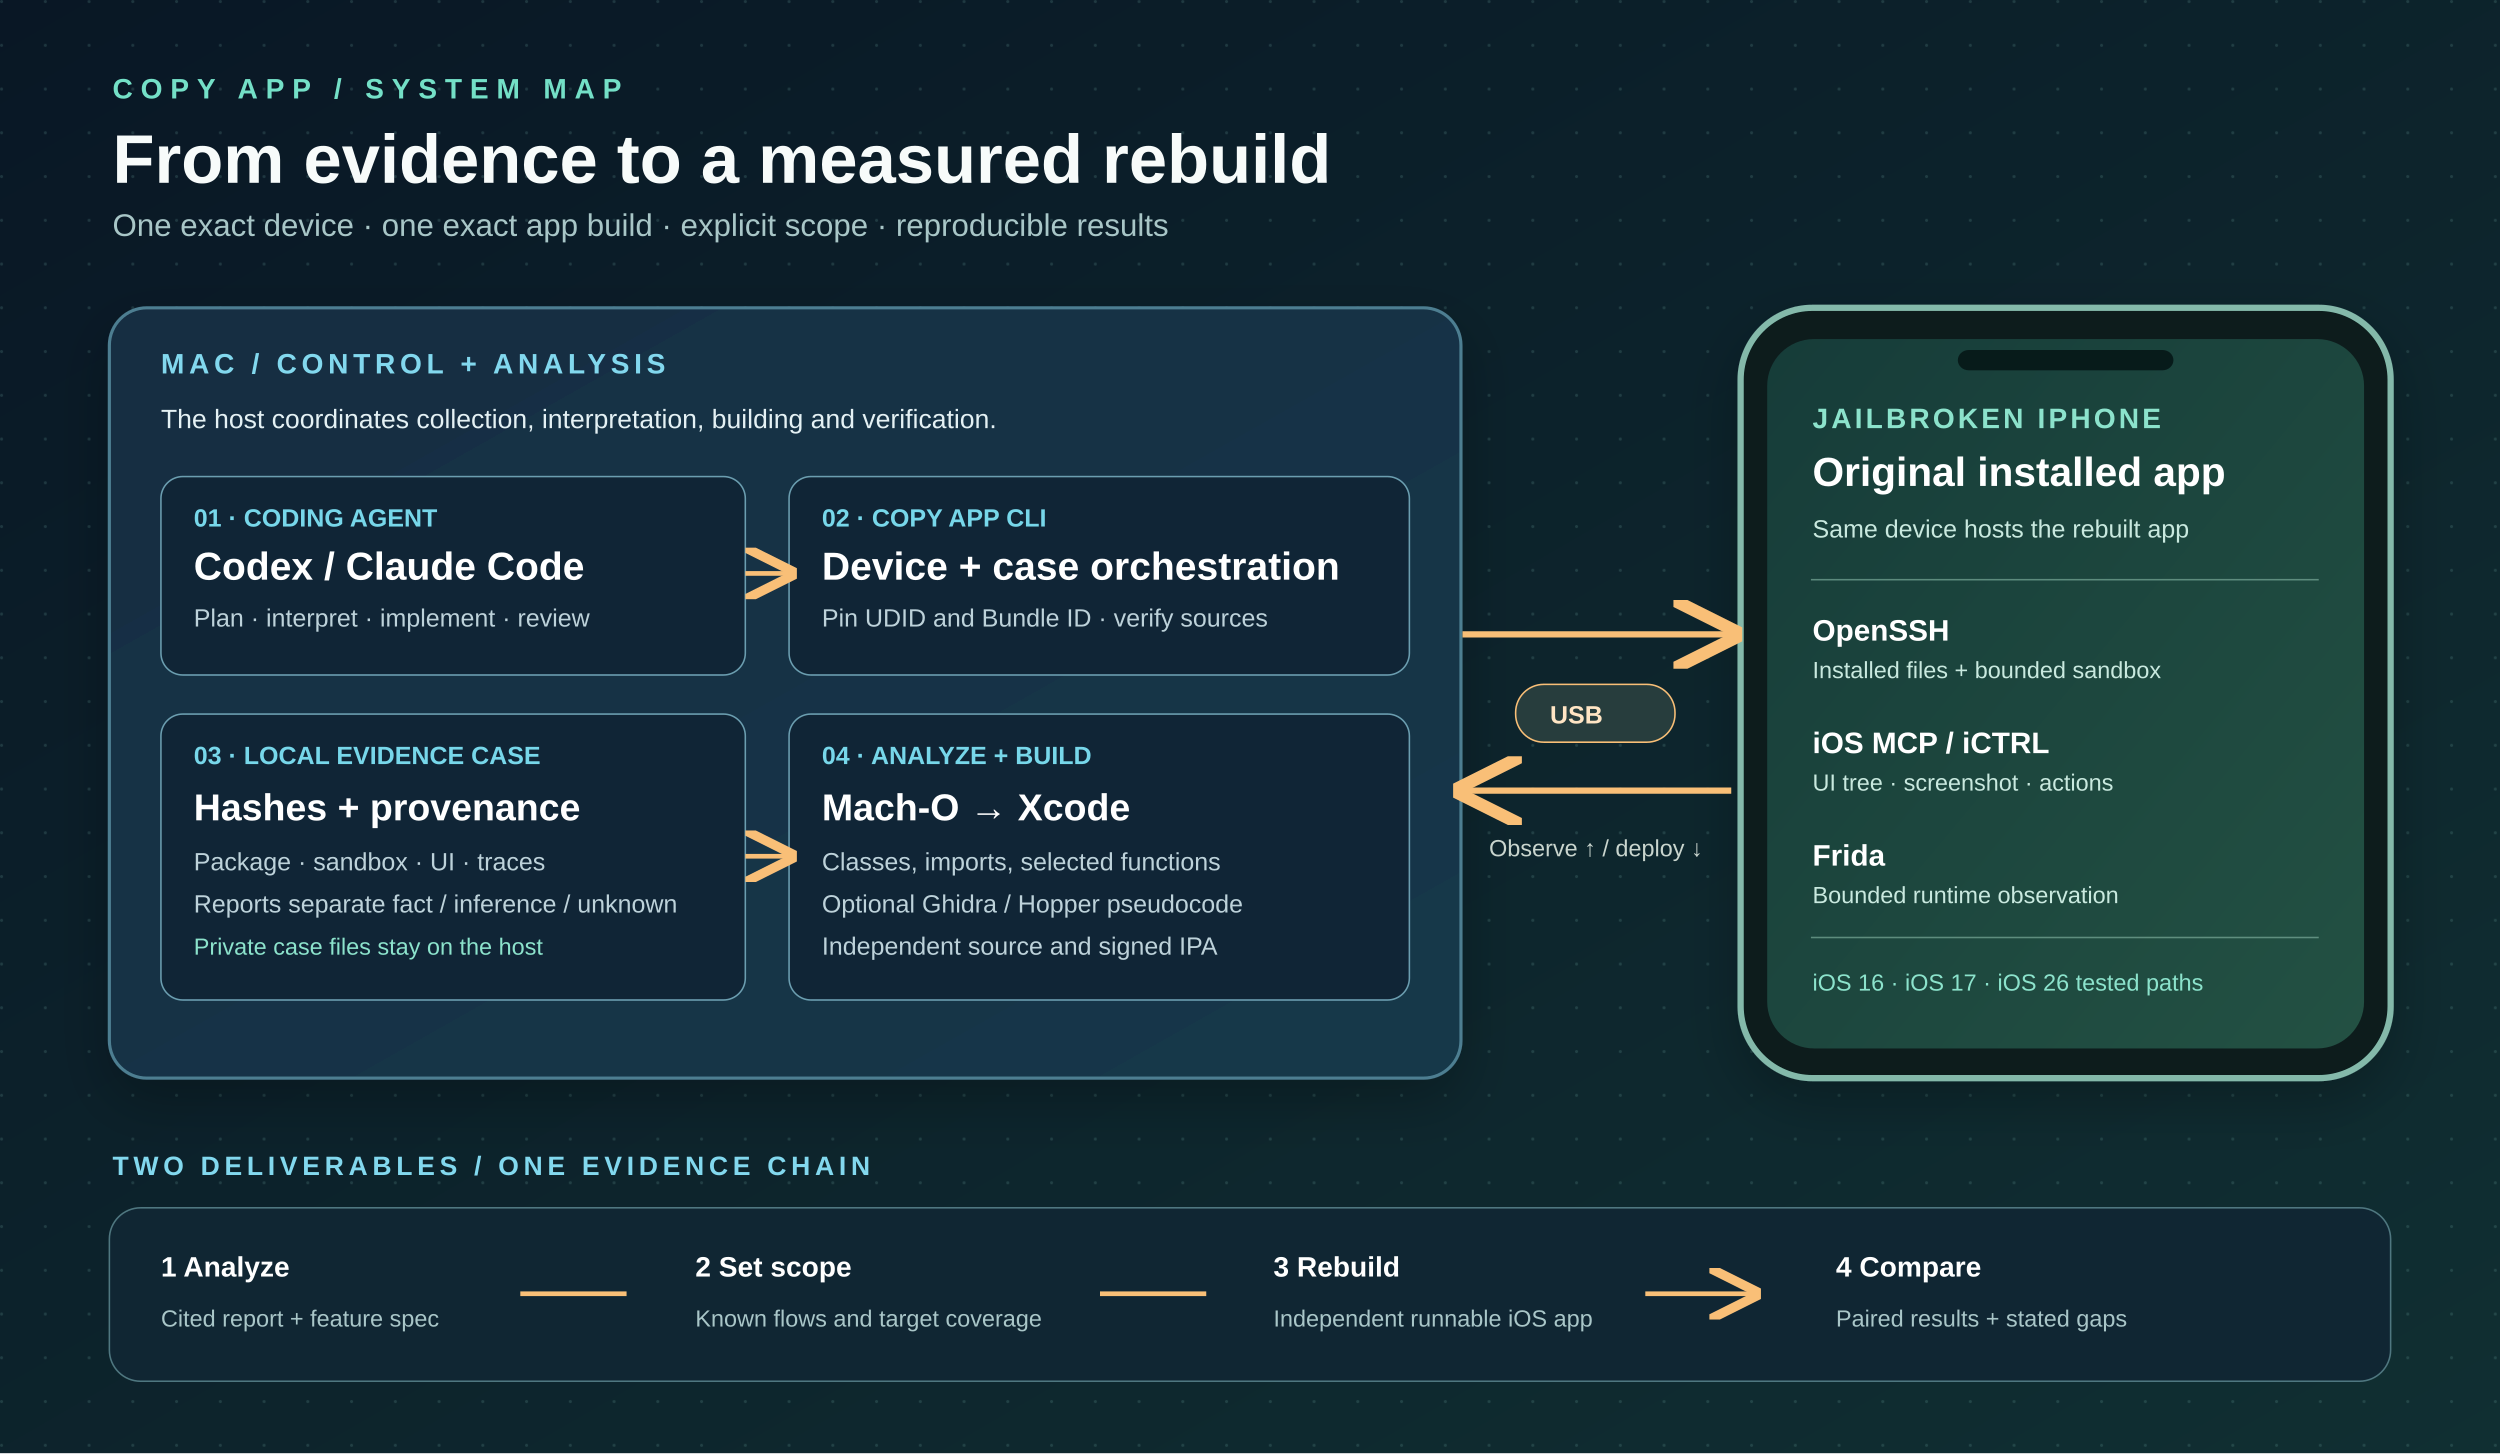
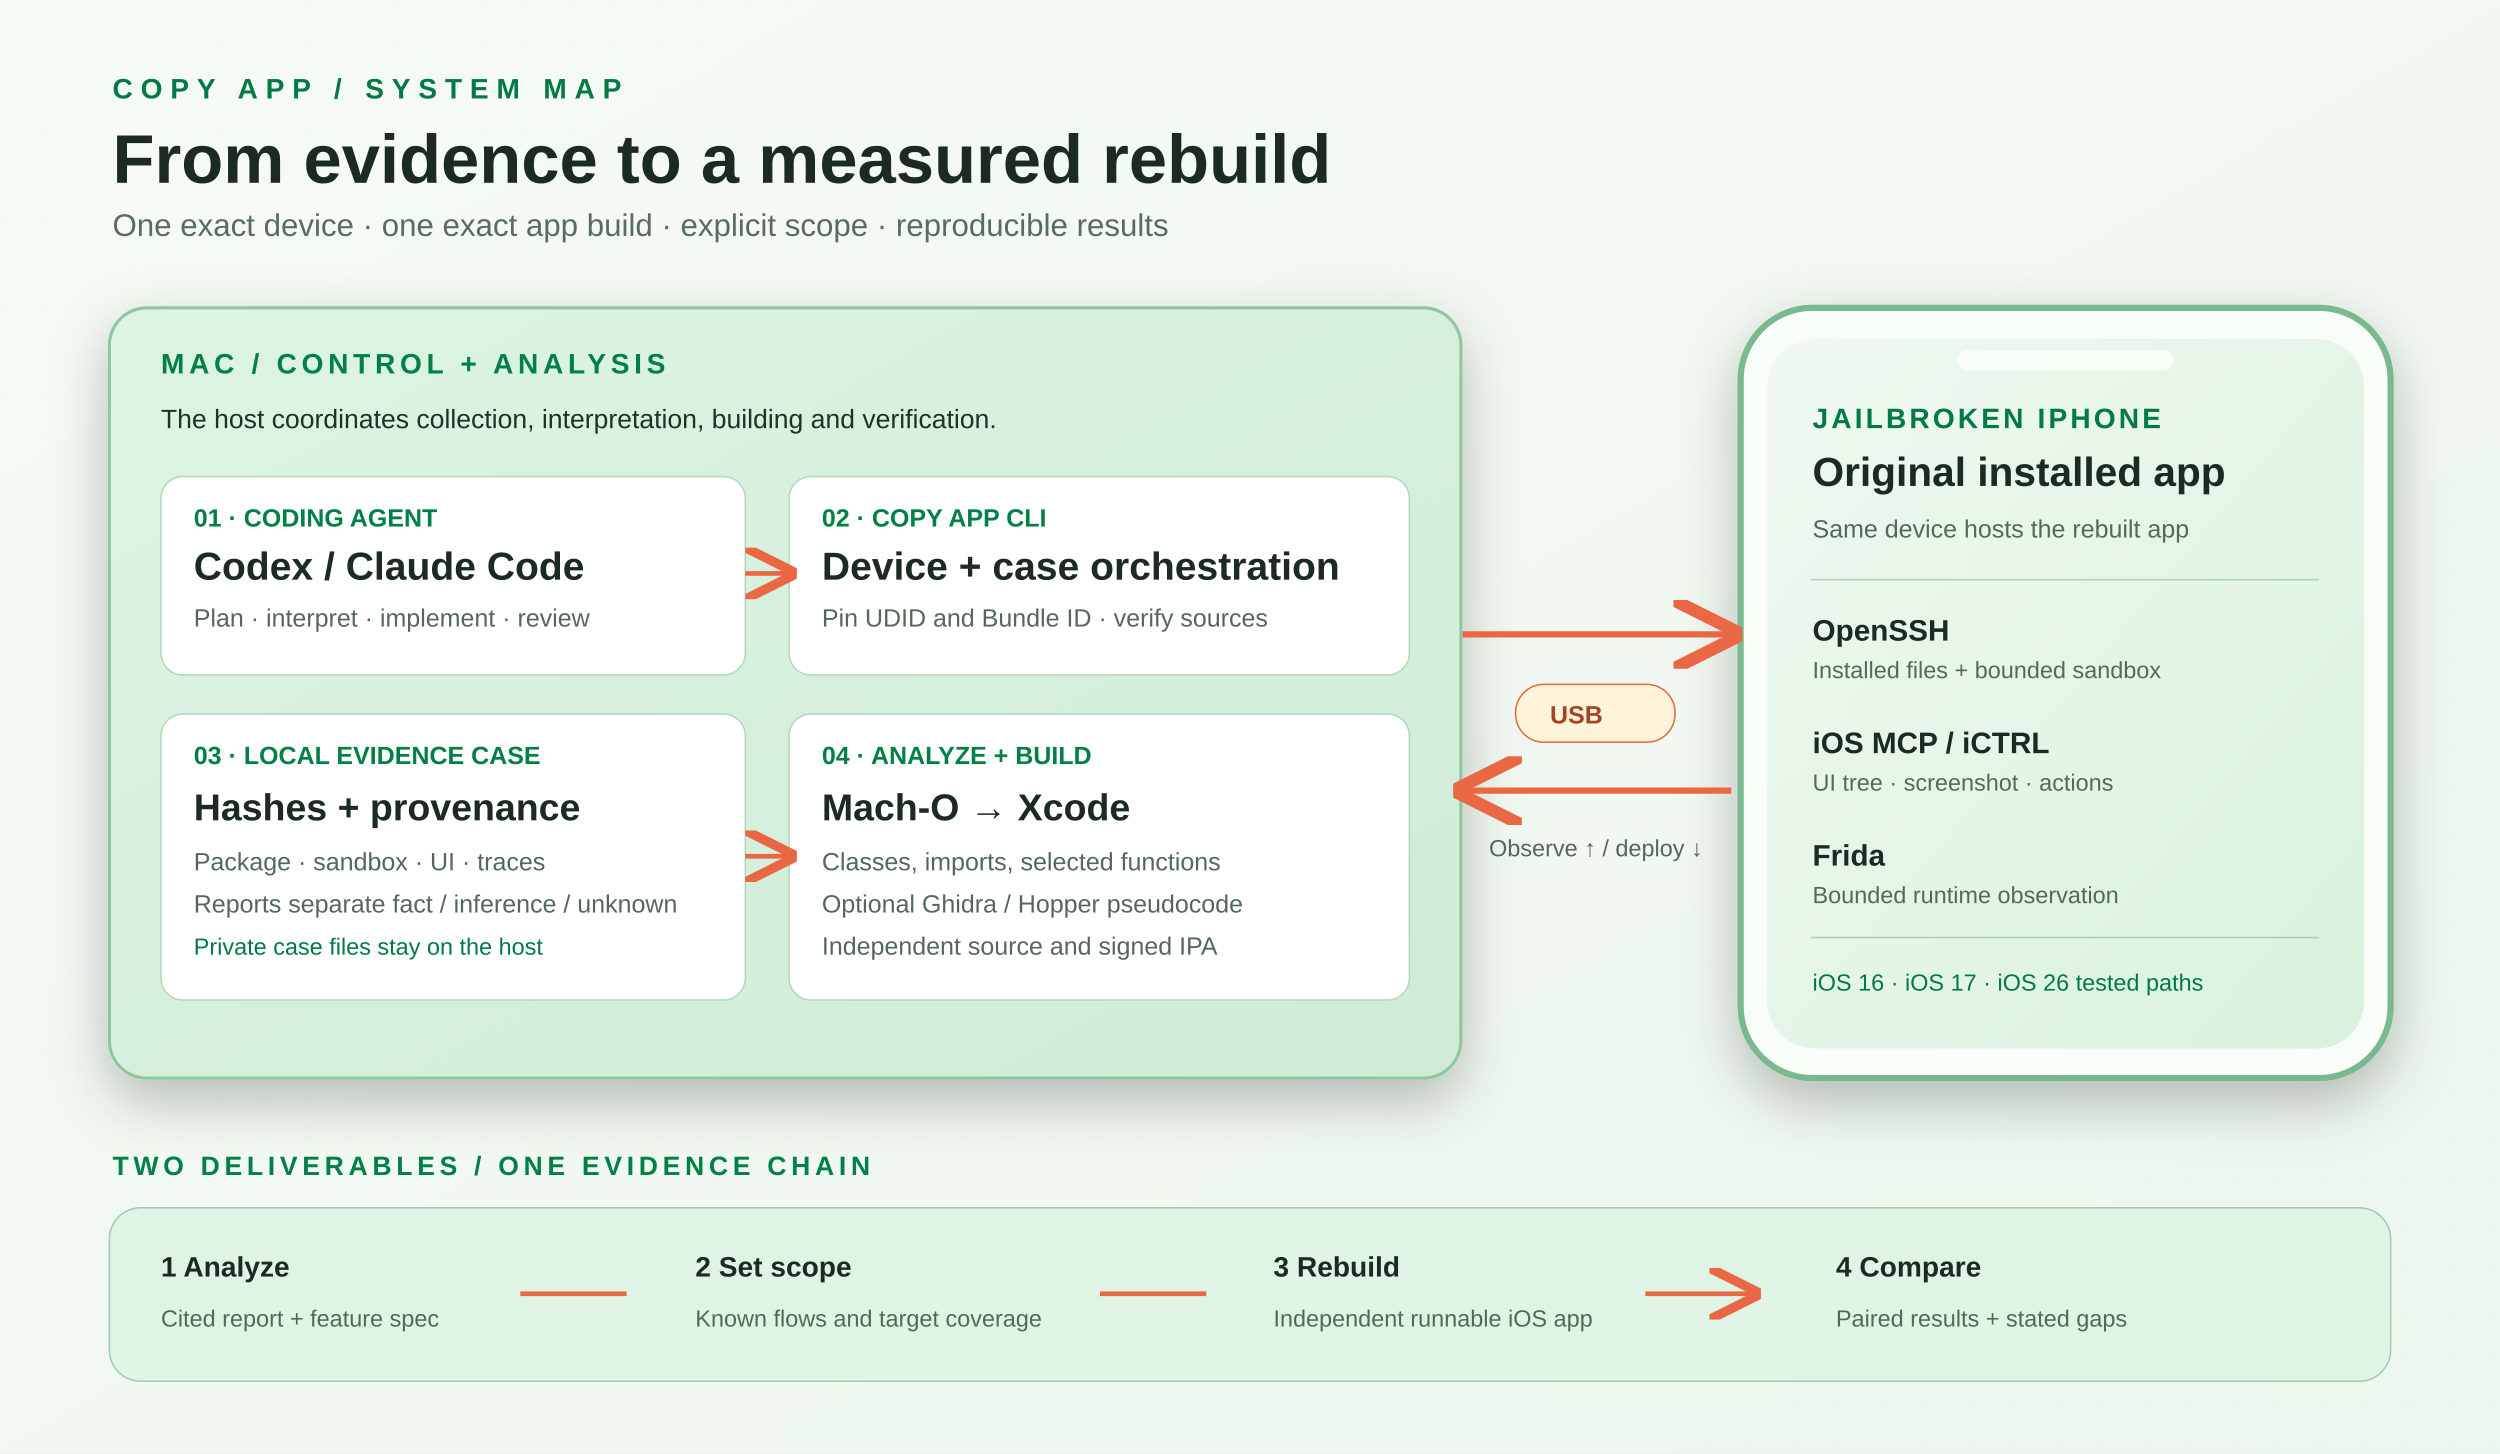
<svg xmlns="http://www.w3.org/2000/svg" viewBox="0 0 1600 930" role="img" aria-labelledby="title desc">
  <defs>
    <linearGradient id="bg" x2="1" y2="1">
-       <stop stop-color="#091725" />
-       <stop offset="1" stop-color="#102f32" />
+       <stop stop-color="#f6faf5" />
+       <stop offset="1" stop-color="#ecf7ee" />
    </linearGradient>
    <linearGradient id="mac" x2="1" y2="1">
-       <stop stop-color="#172d42" />
-       <stop offset="1" stop-color="#143849" />
+       <stop stop-color="#ddf4e3" />
+       <stop offset="1" stop-color="#cfebd8" />
    </linearGradient>
    <linearGradient id="phone" x2="1" y2="1">
-       <stop stop-color="#163c39" />
-       <stop offset="1" stop-color="#235143" />
+       <stop stop-color="#f0f9f0" />
+       <stop offset="1" stop-color="#d9f1de" />
    </linearGradient>
    <filter id="shadow" x="-20%" y="-20%" width="140%" height="150%">
      <feDropShadow dx="0" dy="14" stdDeviation="18" flood-color="#000" flood-opacity=".25" />
    </filter>
    <marker id="arrow" markerWidth="11" markerHeight="11" refX="9" refY="5.5" orient="auto">
-       <path d="M0 0 11 5.5 0 11" fill="none" stroke="#f9bf77" stroke-width="2" />
+       <path d="M0 0 11 5.5 0 11" fill="none" stroke="#e96843" stroke-width="2" />
    </marker>
    <pattern id="dots" width="28" height="28" patternUnits="userSpaceOnUse">
-       <circle cx="1" cy="1" r="1" fill="#79b5ad" opacity=".18" />
+       <circle cx="1" cy="1" r="1" fill="#d7eadb" opacity=".18" />
    </pattern>
  </defs>
  <rect width="1600" height="930" fill="url(#bg)" />
  <rect width="1600" height="930" fill="url(#dots)" />
  <g font-family="Arial, Helvetica, sans-serif">
-     <text x="72" y="63" fill="#74e0c7" font-size="18" font-weight="700" letter-spacing="5">COPY APP / SYSTEM MAP</text>
-     <text x="72" y="117" fill="#f7fbfa" font-size="44" font-weight="700">From evidence to a measured rebuild</text>
-     <text x="72" y="151" fill="#a8c6c7" font-size="20">One exact device · one exact app build · explicit scope · reproducible results</text>
-     <rect x="70" y="197" width="865" height="493" rx="24" fill="url(#mac)" stroke="#4d7e91" stroke-width="2" filter="url(#shadow)" />
-     <text x="103" y="239" fill="#82d8ee" font-size="18" font-weight="700" letter-spacing="3">MAC / CONTROL + ANALYSIS</text>
-     <text x="103" y="274" fill="#e4f1f4" font-size="17">The host coordinates collection, interpretation, building and verification.</text>
-     <rect x="103" y="305" width="374" height="127" rx="14" fill="#102536" stroke="#6b9eb0" />
-     <text x="124" y="337" fill="#77d7ea" font-size="16" font-weight="700">01 · CODING AGENT</text>
-     <text x="124" y="371" fill="#fff" font-size="25" font-weight="700">Codex / Claude Code</text>
-     <text x="124" y="401" fill="#bdd2da" font-size="16">Plan · interpret · implement · review</text>
-     <rect x="505" y="305" width="397" height="127" rx="14" fill="#102536" stroke="#6b9eb0" />
-     <text x="526" y="337" fill="#77d7ea" font-size="16" font-weight="700">02 · COPY APP CLI</text>
-     <text x="526" y="371" fill="#fff" font-size="25" font-weight="700">Device + case orchestration</text>
-     <text x="526" y="401" fill="#bdd2da" font-size="16">Pin UDID and Bundle ID · verify sources</text>
-     <path d="M477 367h27" stroke="#f9bf77" stroke-width="3" marker-end="url(#arrow)" />
-     <rect x="103" y="457" width="374" height="183" rx="14" fill="#102536" stroke="#6b9eb0" />
-     <text x="124" y="489" fill="#77d7ea" font-size="16" font-weight="700">03 · LOCAL EVIDENCE CASE</text>
-     <text x="124" y="525" fill="#fff" font-size="24" font-weight="700">Hashes + provenance</text>
-     <text x="124" y="557" fill="#bdd2da" font-size="16">Package · sandbox · UI · traces</text>
-     <text x="124" y="584" fill="#bdd2da" font-size="16">Reports separate fact / inference / unknown</text>
-     <text x="124" y="611" fill="#8ce3cc" font-size="15">Private case files stay on the host</text>
-     <rect x="505" y="457" width="397" height="183" rx="14" fill="#102536" stroke="#6b9eb0" />
-     <text x="526" y="489" fill="#77d7ea" font-size="16" font-weight="700">04 · ANALYZE + BUILD</text>
-     <text x="526" y="525" fill="#fff" font-size="24" font-weight="700">Mach-O → Xcode</text>
-     <text x="526" y="557" fill="#bdd2da" font-size="16">Classes, imports, selected functions</text>
-     <text x="526" y="584" fill="#bdd2da" font-size="16">Optional Ghidra / Hopper pseudocode</text>
-     <text x="526" y="611" fill="#bdd2da" font-size="16">Independent source and signed IPA</text>
-     <path d="M477 548h27" stroke="#f9bf77" stroke-width="3" marker-end="url(#arrow)" />
-     <rect x="1114" y="197" width="416" height="493" rx="46" fill="#071b1a" stroke="#84b9aa" stroke-width="4" filter="url(#shadow)" />
+     <text x="72" y="63" fill="#007a45" font-size="18" font-weight="700" letter-spacing="5">COPY APP / SYSTEM MAP</text>
+     <text x="72" y="117" fill="#1c2b21" font-size="44" font-weight="700">From evidence to a measured rebuild</text>
+     <text x="72" y="151" fill="#576e5c" font-size="20">One exact device · one exact app build · explicit scope · reproducible results</text>
+     <rect x="70" y="197" width="865" height="493" rx="24" fill="url(#mac)" stroke="#91c4a0" stroke-width="2" filter="url(#shadow)" />
+     <text x="103" y="239" fill="#008044" font-size="18" font-weight="700" letter-spacing="3">MAC / CONTROL + ANALYSIS</text>
+     <text x="103" y="274" fill="#203127" font-size="17">The host coordinates collection, interpretation, building and verification.</text>
+     <rect x="103" y="305" width="374" height="127" rx="14" fill="#ffffff" stroke="#b3d9bc" />
+     <text x="124" y="337" fill="#008044" font-size="16" font-weight="700">01 · CODING AGENT</text>
+     <text x="124" y="371" fill="#1c2b21" font-size="25" font-weight="700">Codex / Claude Code</text>
+     <text x="124" y="401" fill="#53675a" font-size="16">Plan · interpret · implement · review</text>
+     <rect x="505" y="305" width="397" height="127" rx="14" fill="#ffffff" stroke="#b3d9bc" />
+     <text x="526" y="337" fill="#008044" font-size="16" font-weight="700">02 · COPY APP CLI</text>
+     <text x="526" y="371" fill="#1c2b21" font-size="25" font-weight="700">Device + case orchestration</text>
+     <text x="526" y="401" fill="#53675a" font-size="16">Pin UDID and Bundle ID · verify sources</text>
+     <path d="M477 367h27" stroke="#e96843" stroke-width="3" marker-end="url(#arrow)" />
+     <rect x="103" y="457" width="374" height="183" rx="14" fill="#ffffff" stroke="#b3d9bc" />
+     <text x="124" y="489" fill="#008044" font-size="16" font-weight="700">03 · LOCAL EVIDENCE CASE</text>
+     <text x="124" y="525" fill="#1c2b21" font-size="24" font-weight="700">Hashes + provenance</text>
+     <text x="124" y="557" fill="#53675a" font-size="16">Package · sandbox · UI · traces</text>
+     <text x="124" y="584" fill="#53675a" font-size="16">Reports separate fact / inference / unknown</text>
+     <text x="124" y="611" fill="#007a45" font-size="15">Private case files stay on the host</text>
+     <rect x="505" y="457" width="397" height="183" rx="14" fill="#ffffff" stroke="#b3d9bc" />
+     <text x="526" y="489" fill="#008044" font-size="16" font-weight="700">04 · ANALYZE + BUILD</text>
+     <text x="526" y="525" fill="#1c2b21" font-size="24" font-weight="700">Mach-O → Xcode</text>
+     <text x="526" y="557" fill="#53675a" font-size="16">Classes, imports, selected functions</text>
+     <text x="526" y="584" fill="#53675a" font-size="16">Optional Ghidra / Hopper pseudocode</text>
+     <text x="526" y="611" fill="#53675a" font-size="16">Independent source and signed IPA</text>
+     <path d="M477 548h27" stroke="#e96843" stroke-width="3" marker-end="url(#arrow)" />
+     <rect x="1114" y="197" width="416" height="493" rx="46" fill="#f9fdf8" stroke="#7ab88d" stroke-width="4" filter="url(#shadow)" />
    <rect x="1131" y="217" width="382" height="454" rx="30" fill="url(#phone)" />
-     <rect x="1253" y="224" width="138" height="13" rx="7" fill="#071b1a" />
-     <text x="1160" y="274" fill="#8ce3cc" font-size="18" font-weight="700" letter-spacing="2">JAILBROKEN IPHONE</text>
-     <text x="1160" y="311" fill="#fff" font-size="26" font-weight="700">Original installed app</text>
-     <text x="1160" y="344" fill="#c9e9df" font-size="16">Same device hosts the rebuilt app</text>
-     <line x1="1159" x2="1484" y1="371" y2="371" stroke="#79a998" opacity=".7" />
-     <text x="1160" y="410" fill="#fff" font-size="19" font-weight="700">OpenSSH</text>
-     <text x="1160" y="434" fill="#c9e9df" font-size="15">Installed files + bounded sandbox</text>
-     <text x="1160" y="482" fill="#fff" font-size="19" font-weight="700">iOS MCP / iCTRL</text>
-     <text x="1160" y="506" fill="#c9e9df" font-size="15">UI tree · screenshot · actions</text>
-     <text x="1160" y="554" fill="#fff" font-size="19" font-weight="700">Frida</text>
-     <text x="1160" y="578" fill="#c9e9df" font-size="15">Bounded runtime observation</text>
-     <line x1="1159" x2="1484" y1="600" y2="600" stroke="#79a998" opacity=".7" />
-     <text x="1160" y="634" fill="#8ce3cc" font-size="15">iOS 16 · iOS 17 · iOS 26 tested paths</text>
-     <path d="M936 406h171" stroke="#f9bf77" stroke-width="4" marker-end="url(#arrow)" />
-     <path d="M1108 506H938" stroke="#f9bf77" stroke-width="4" marker-end="url(#arrow)" />
-     <rect x="970" y="438" width="102" height="37" rx="18" fill="#273d3d" stroke="#f9bf77" />
-     <text x="992" y="463" fill="#ffe5c4" font-size="16" font-weight="700">USB</text>
-     <text x="953" y="548" fill="#c9d5ce" font-size="15">Observe ↑ / deploy ↓</text>
-     <text x="72" y="752" fill="#82d8ee" font-size="17" font-weight="700" letter-spacing="3">TWO DELIVERABLES / ONE EVIDENCE CHAIN</text>
-     <rect x="70" y="773" width="1460" height="111" rx="20" fill="#102633" stroke="#4f7780" />
+     <rect x="1253" y="224" width="138" height="13" rx="7" fill="#f9fdf8" />
+     <text x="1160" y="274" fill="#007a45" font-size="18" font-weight="700" letter-spacing="2">JAILBROKEN IPHONE</text>
+     <text x="1160" y="311" fill="#1c2b21" font-size="26" font-weight="700">Original installed app</text>
+     <text x="1160" y="344" fill="#526a58" font-size="16">Same device hosts the rebuilt app</text>
+     <line x1="1159" x2="1484" y1="371" y2="371" stroke="#95c2a1" opacity=".7" />
+     <text x="1160" y="410" fill="#1c2b21" font-size="19" font-weight="700">OpenSSH</text>
+     <text x="1160" y="434" fill="#526a58" font-size="15">Installed files + bounded sandbox</text>
+     <text x="1160" y="482" fill="#1c2b21" font-size="19" font-weight="700">iOS MCP / iCTRL</text>
+     <text x="1160" y="506" fill="#526a58" font-size="15">UI tree · screenshot · actions</text>
+     <text x="1160" y="554" fill="#1c2b21" font-size="19" font-weight="700">Frida</text>
+     <text x="1160" y="578" fill="#526a58" font-size="15">Bounded runtime observation</text>
+     <line x1="1159" x2="1484" y1="600" y2="600" stroke="#95c2a1" opacity=".7" />
+     <text x="1160" y="634" fill="#007a45" font-size="15">iOS 16 · iOS 17 · iOS 26 tested paths</text>
+     <path d="M936 406h171" stroke="#e96843" stroke-width="4" marker-end="url(#arrow)" />
+     <path d="M1108 506H938" stroke="#e96843" stroke-width="4" marker-end="url(#arrow)" />
+     <rect x="970" y="438" width="102" height="37" rx="18" fill="#fff3da" stroke="#e96843" />
+     <text x="992" y="463" fill="#a34429" font-size="16" font-weight="700">USB</text>
+     <text x="953" y="548" fill="#53675a" font-size="15">Observe ↑ / deploy ↓</text>
+     <text x="72" y="752" fill="#008044" font-size="17" font-weight="700" letter-spacing="3">TWO DELIVERABLES / ONE EVIDENCE CHAIN</text>
+     <rect x="70" y="773" width="1460" height="111" rx="20" fill="#e0f4e5" stroke="#a2ccb0" />
    <g font-size="18" font-weight="700">
-       <text x="103" y="817" fill="#fff">1  Analyze</text>
-       <text x="103" y="849" fill="#a9c6c8" font-size="15" font-weight="400">Cited report + feature spec</text>
-       <text x="445" y="817" fill="#fff">2  Set scope</text>
-       <text x="445" y="849" fill="#a9c6c8" font-size="15" font-weight="400">Known flows and target coverage</text>
-       <text x="815" y="817" fill="#fff">3  Rebuild</text>
-       <text x="815" y="849" fill="#a9c6c8" font-size="15" font-weight="400">Independent runnable iOS app</text>
-       <text x="1175" y="817" fill="#fff">4  Compare</text>
-       <text x="1175" y="849" fill="#a9c6c8" font-size="15" font-weight="400">Paired results + stated gaps</text>
+       <text x="103" y="817" fill="#1c2b21">1  Analyze</text>
+       <text x="103" y="849" fill="#53675a" font-size="15" font-weight="400">Cited report + feature spec</text>
+       <text x="445" y="817" fill="#1c2b21">2  Set scope</text>
+       <text x="445" y="849" fill="#53675a" font-size="15" font-weight="400">Known flows and target coverage</text>
+       <text x="815" y="817" fill="#1c2b21">3  Rebuild</text>
+       <text x="815" y="849" fill="#53675a" font-size="15" font-weight="400">Independent runnable iOS app</text>
+       <text x="1175" y="817" fill="#1c2b21">4  Compare</text>
+       <text x="1175" y="849" fill="#53675a" font-size="15" font-weight="400">Paired results + stated gaps</text>
    </g>
-     <path d="M333 828h68M704 828h68M1053 828h68" stroke="#f9bf77" stroke-width="3" marker-end="url(#arrow)" />
+     <path d="M333 828h68M704 828h68M1053 828h68" stroke="#e96843" stroke-width="3" marker-end="url(#arrow)" />
  </g>
</svg>
